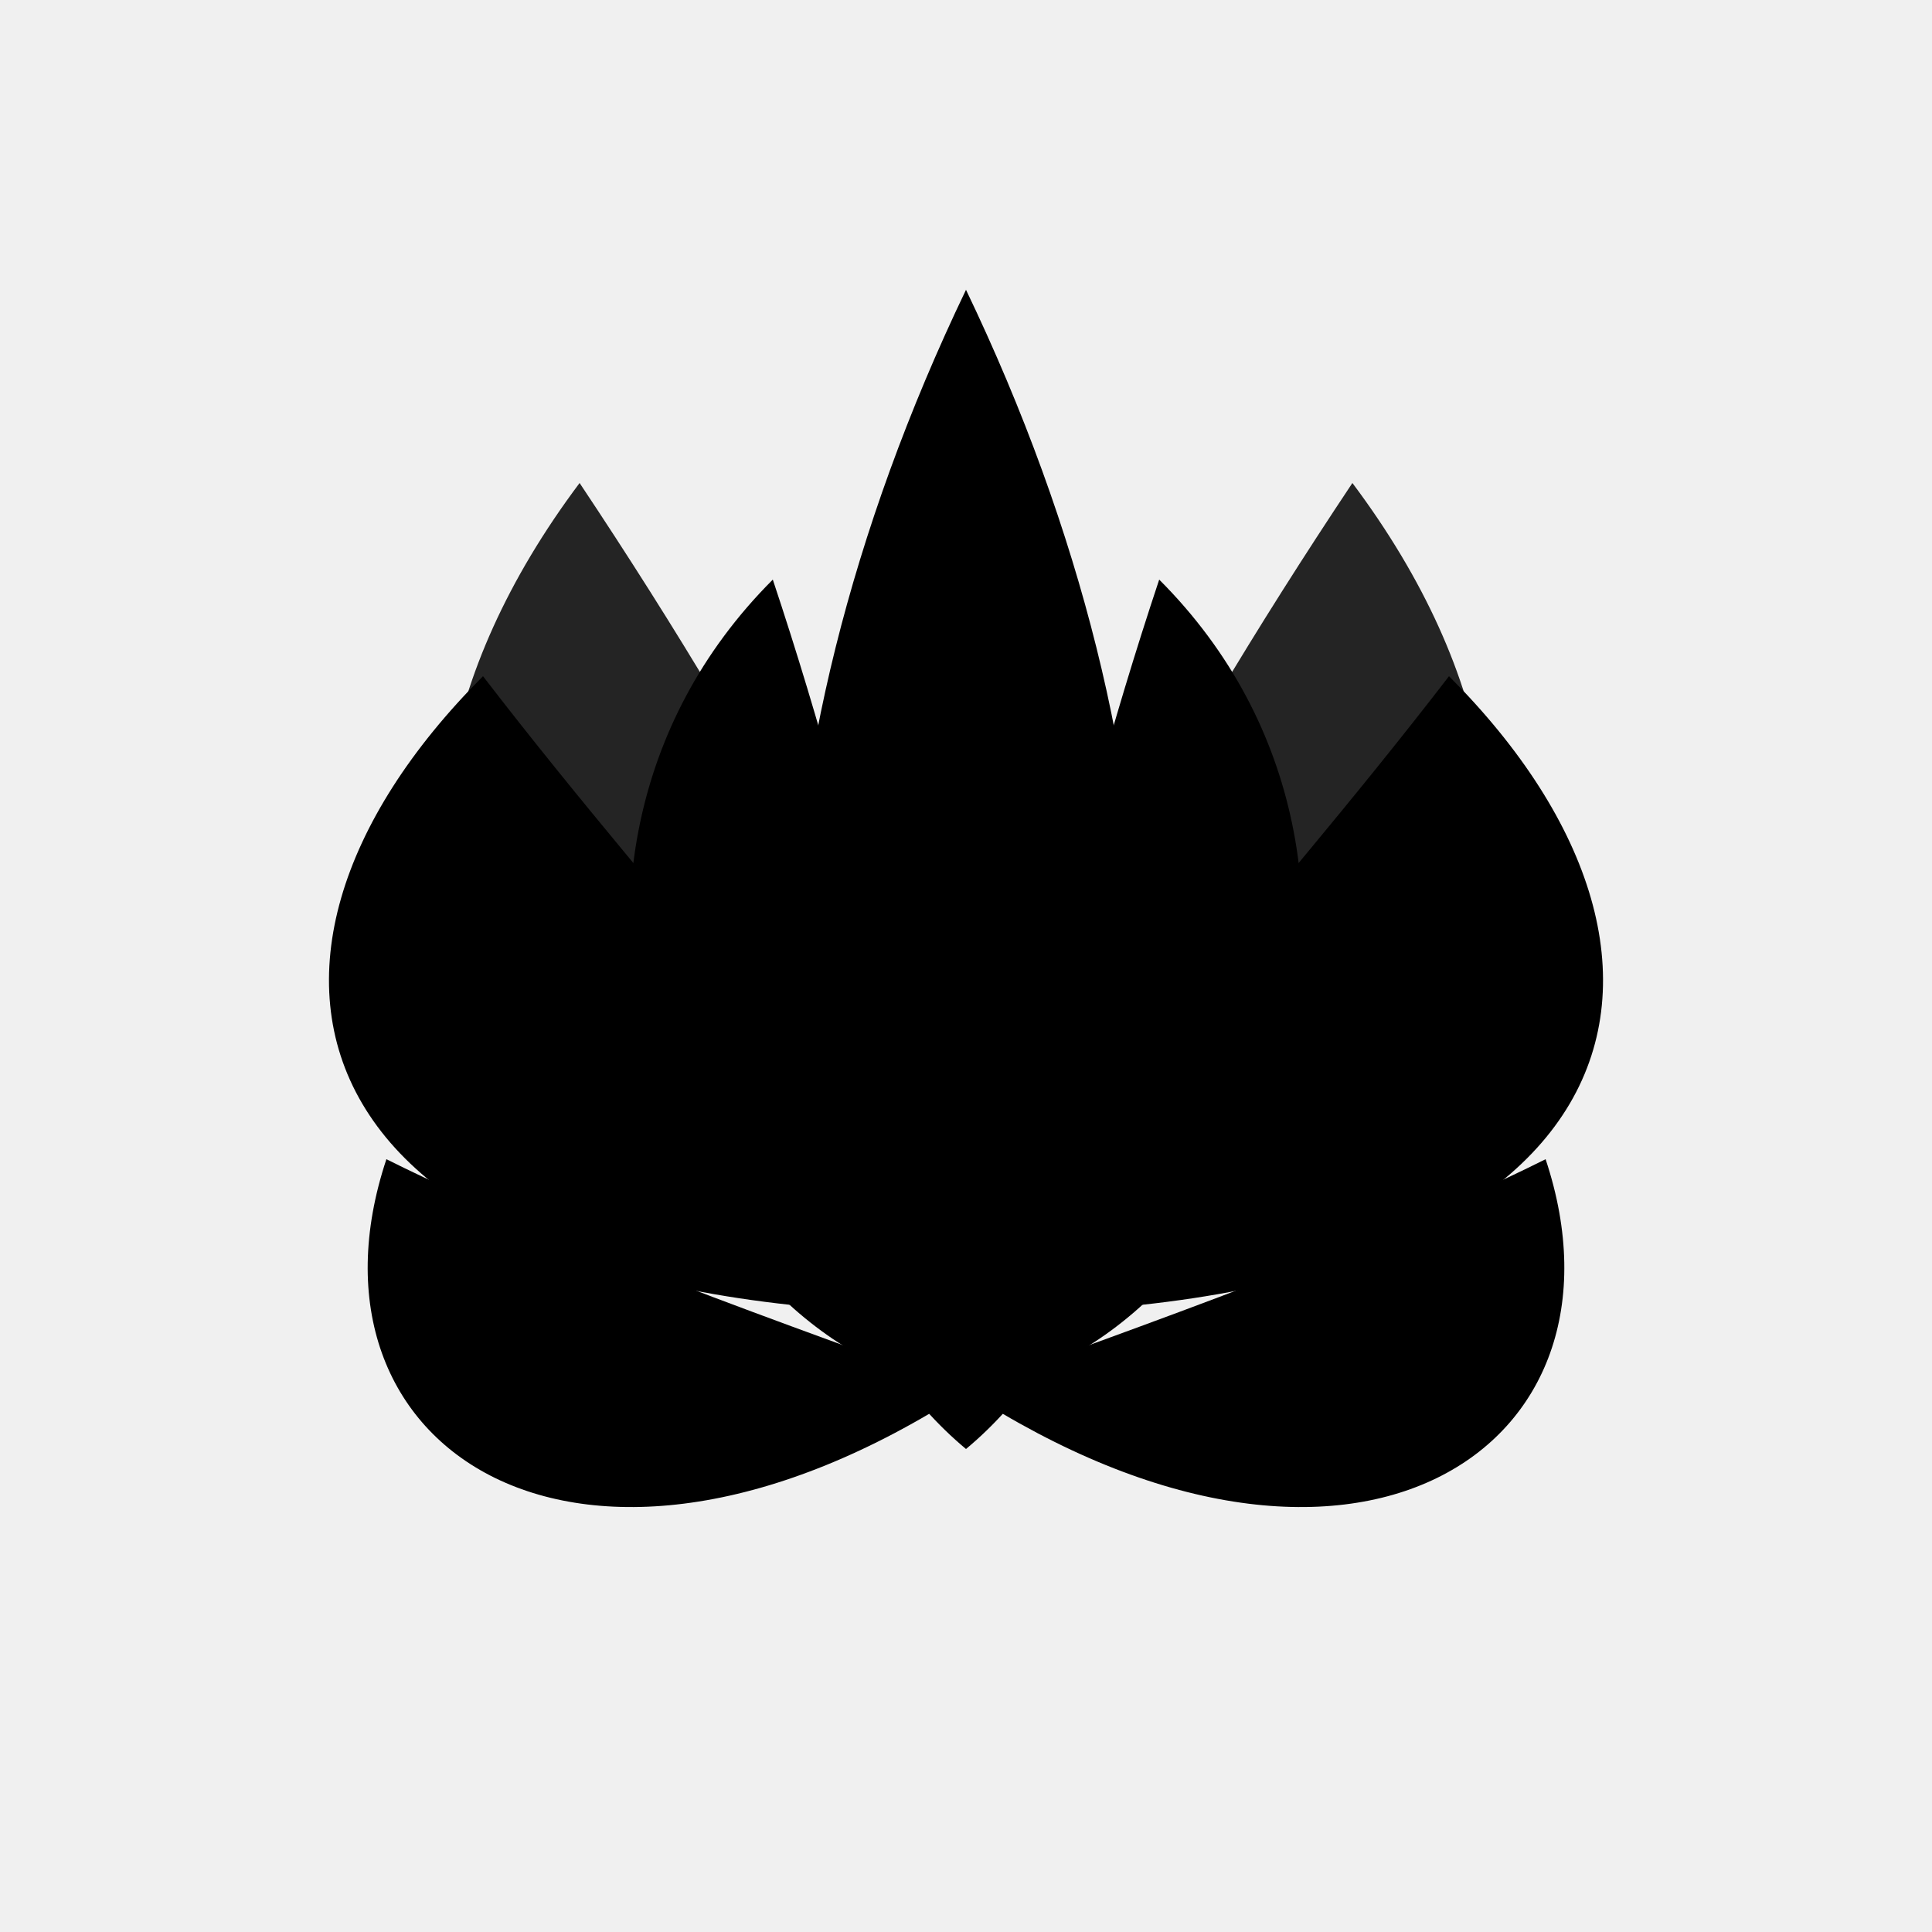
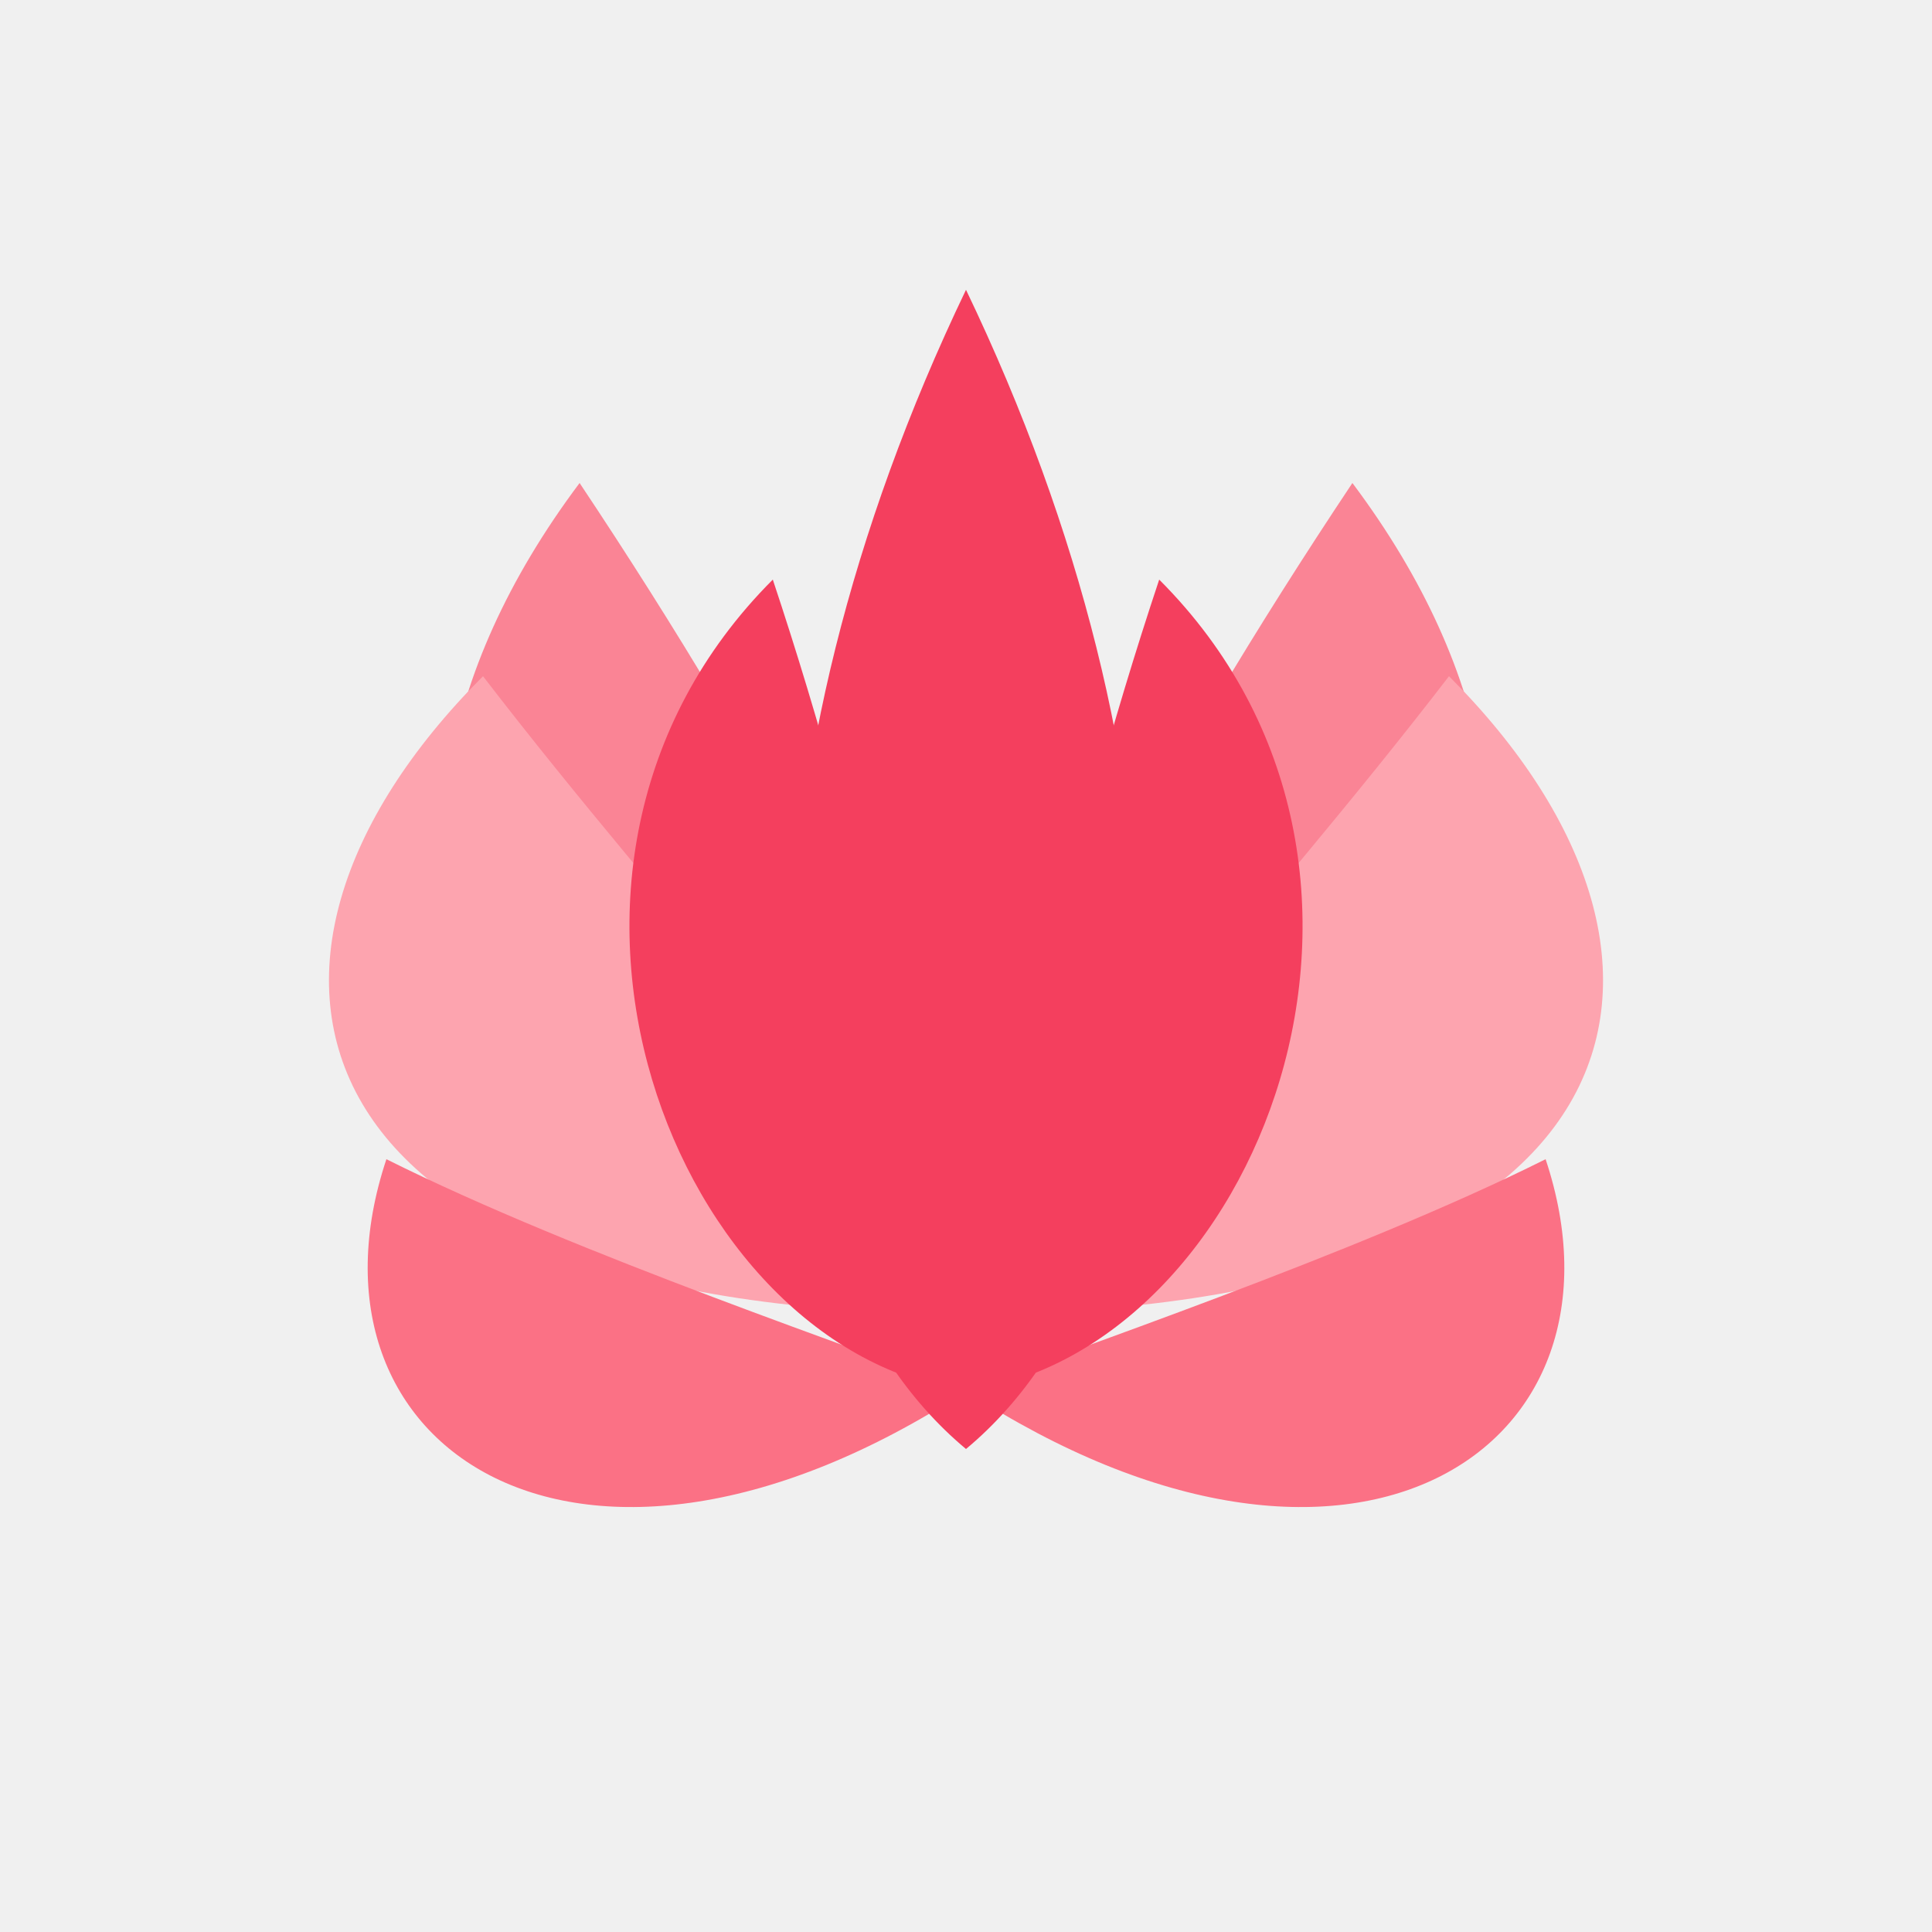
<svg xmlns="http://www.w3.org/2000/svg" viewBox="0 0 100 100" width="100" height="100">
-   <defs>
-     <linearGradient id="backPetals" x1="0%" y1="100%" x2="0%" y2="0%">
-       <stop offset="0%" stopColor="#be123c" />
-       <stop offset="60%" stopColor="#fb7185" />
-       <stop offset="100%" stopColor="#ffe4e6" />
-     </linearGradient>
-     <linearGradient id="midPetals" x1="0%" y1="100%" x2="0%" y2="0%">
-       <stop offset="0%" stopColor="#e11d48" />
-       <stop offset="70%" stopColor="#fda4af" />
-       <stop offset="100%" stopColor="#fff1f2" />
-     </linearGradient>
-     <linearGradient id="frontPetals" x1="0%" y1="100%" x2="0%" y2="0%">
-       <stop offset="0%" stopColor="#9f1239" />
-       <stop offset="50%" stopColor="#f43f5e" />
-       <stop offset="100%" stopColor="#fda4af" />
-     </linearGradient>
-     <radialGradient id="lotusCenter" cx="50%" cy="50%" r="50%">
-       <stop offset="0%" stopColor="#fef08a" />
-       <stop offset="50%" stopColor="#eab308" />
-       <stop offset="100%" stopColor="#ca8a04" />
-     </radialGradient>
-   </defs>
-   <path d="M 50 65 C 25 65, 15 45, 30 25 C 40 40, 48 55, 50 65 Z" fill="url(#backPetals)" opacity="0.85" />
-   <path d="M 50 65 C 75 65, 85 45, 70 25 C 60 40, 52 55, 50 65 Z" fill="url(#backPetals)" opacity="0.85" />
-   <path d="M 50 68 C 15 68, 10 50, 25 35 C 35 48, 45 58, 50 68 Z" fill="url(#midPetals)" />
-   <path d="M 50 68 C 85 68, 90 50, 75 35 C 65 48, 55 58, 50 68 Z" fill="url(#midPetals)" />
-   <path d="M 50 72 C 30 85, 15 75, 20 60 C 30 65, 45 70, 50 72 Z" fill="url(#backPetals)" />
-   <path d="M 50 72 C 70 85, 85 75, 80 60 C 70 65, 55 70, 50 72 Z" fill="url(#backPetals)" />
-   <ellipse cx="50" cy="58" rx="8" ry="12" fill="url(#lotusCenter)" />
+   <path d="M 50 65 C 25 65, 15 45, 30 25 C 40 40, 48 55, 50 65 Z" fill="#fb7185" opacity="0.85" />
+   <path d="M 50 65 C 75 65, 85 45, 70 25 C 60 40, 52 55, 50 65 Z" fill="#fb7185" opacity="0.85" />
+   <path d="M 50 68 C 15 68, 10 50, 25 35 C 35 48, 45 58, 50 68 Z" fill="#fda4af" />
+   <path d="M 50 68 C 85 68, 90 50, 75 35 C 65 48, 55 58, 50 68 Z" fill="#fda4af" />
+   <path d="M 50 72 C 30 85, 15 75, 20 60 C 30 65, 45 70, 50 72 Z" fill="#fb7185" />
+   <path d="M 50 72 C 70 85, 85 75, 80 60 C 70 65, 55 70, 50 72 Z" fill="#fb7185" />
+   <ellipse cx="50" cy="58" rx="8" ry="12" fill="#eab308" />
  <circle cx="47" cy="53" r="1.5" fill="#ffffff" opacity="0.8" />
  <circle cx="53" cy="51" r="1" fill="#ffffff" opacity="0.8" />
  <circle cx="50" cy="49" r="1.5" fill="#ffffff" opacity="0.8" />
  <circle cx="46" cy="62" r="1.2" fill="#ffffff" opacity="0.6" />
  <circle cx="54" cy="60" r="1" fill="#ffffff" opacity="0.6" />
-   <path d="M 50 72 C 35 70, 25 45, 40 30 C 45 45, 48 60, 50 72 Z" fill="url(#frontPetals)" />
-   <path d="M 50 72 C 65 70, 75 45, 60 30 C 55 45, 52 60, 50 72 Z" fill="url(#frontPetals)" />
-   <path d="M 50 75 C 38 65, 38 40, 50 15 C 62 40, 62 65, 50 75 Z" fill="url(#frontPetals)" />
+   <path d="M 50 72 C 35 70, 25 45, 40 30 C 45 45, 48 60, 50 72 Z" fill="#f43f5e" />
+   <path d="M 50 72 C 65 70, 75 45, 60 30 C 55 45, 52 60, 50 72 Z" fill="#f43f5e" />
+   <path d="M 50 75 C 38 65, 38 40, 50 15 C 62 40, 62 65, 50 75 Z" fill="#f43f5e" />
</svg>
